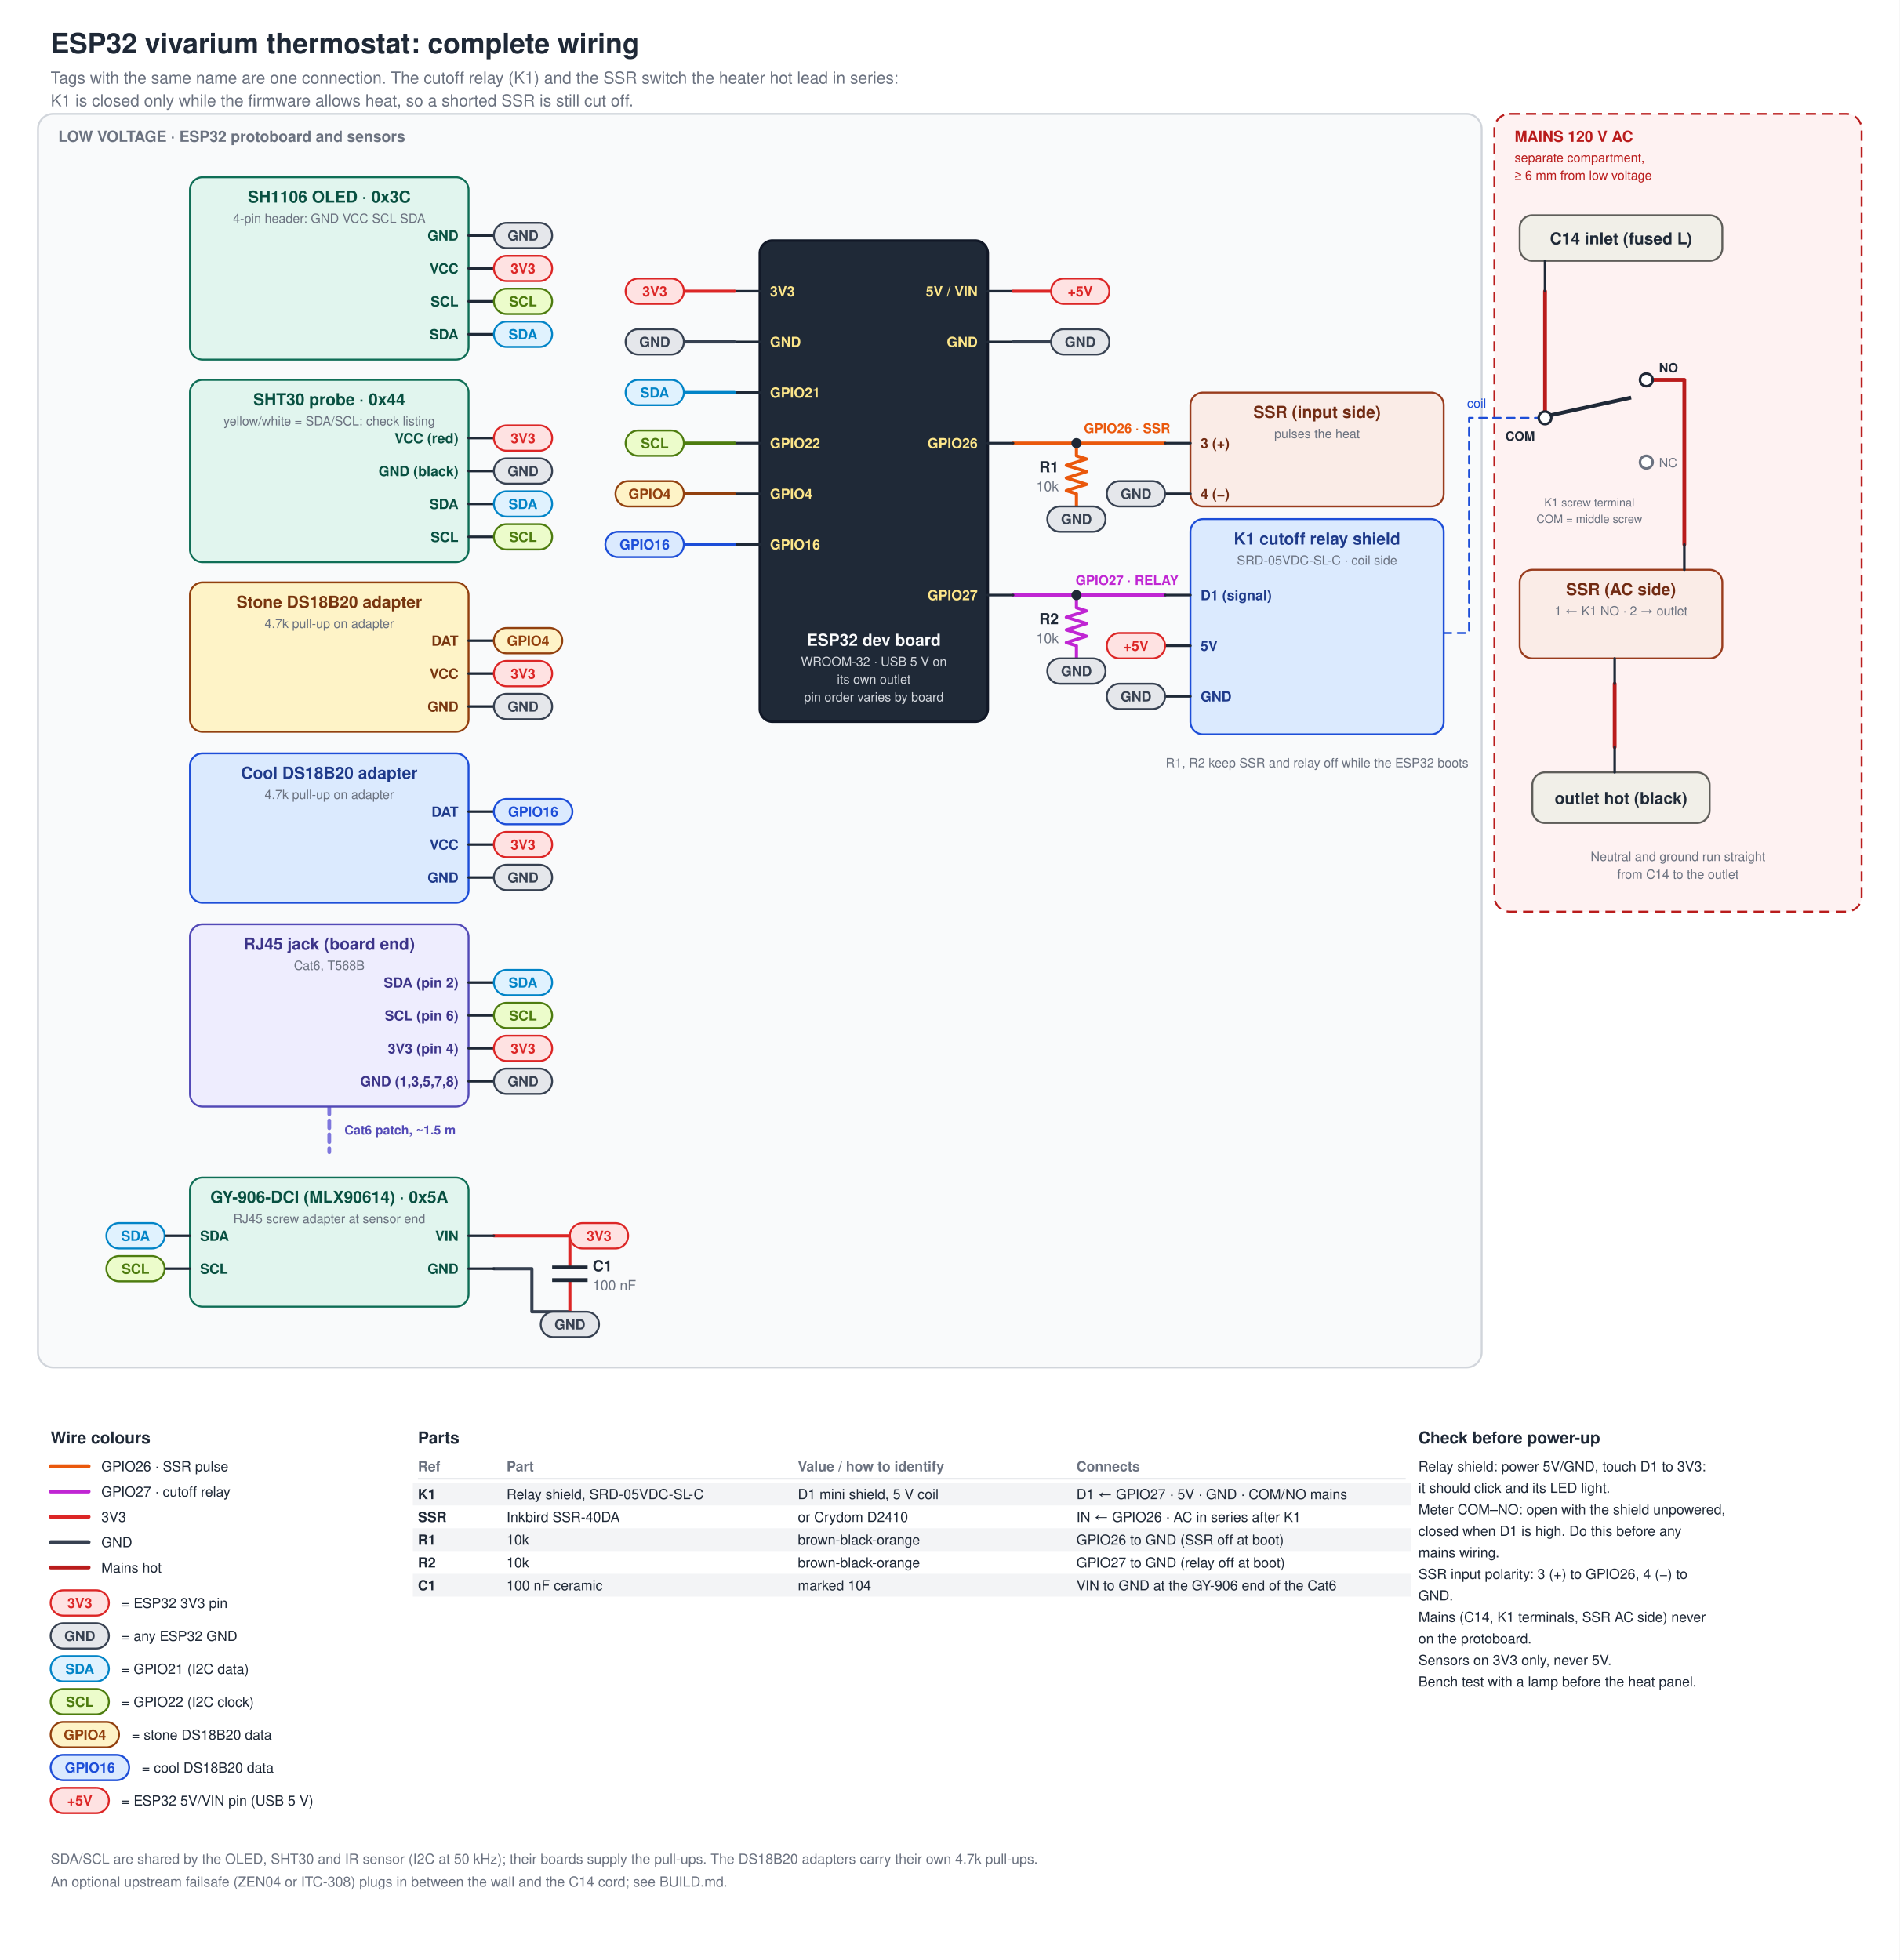
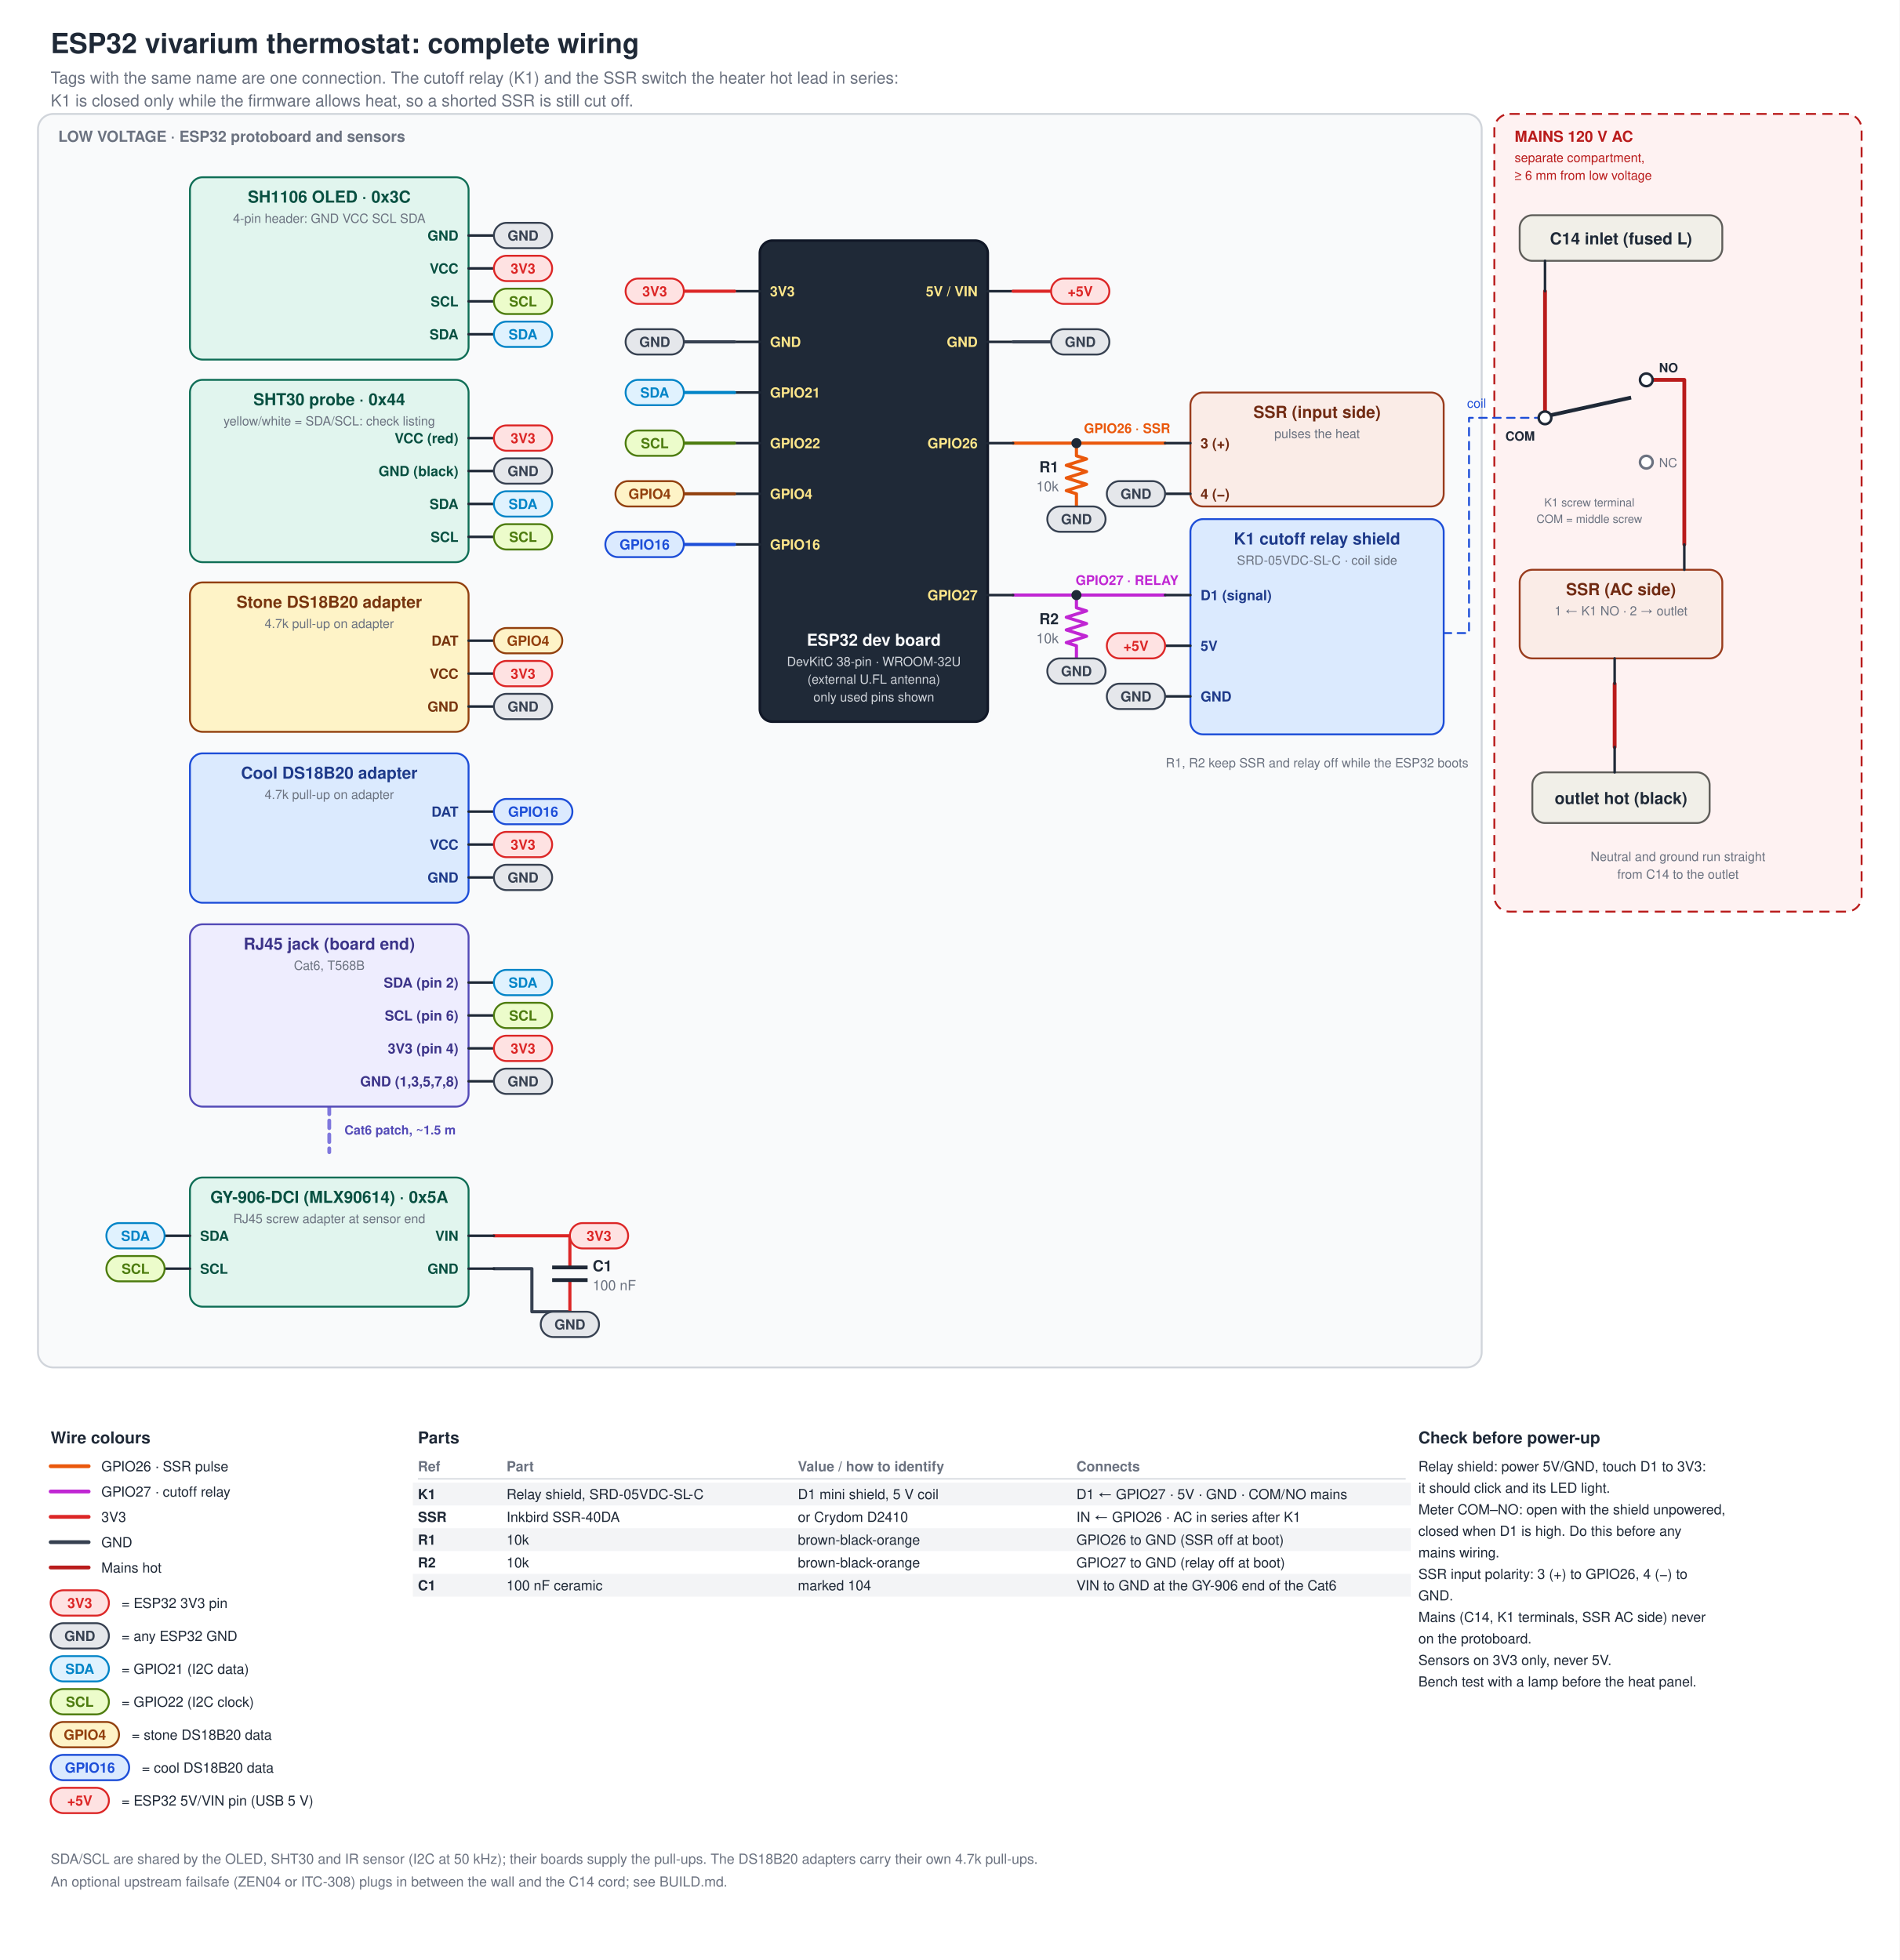
<svg xmlns="http://www.w3.org/2000/svg" width="1500" height="1548" viewBox="0 0 1500 1548" font-family="Helvetica, Arial, sans-serif">
  <rect width="1500" height="1548" fill="#FFFFFF" />
  <text x="40.0" y="42.0" font-size="22" fill="#1F2937" text-anchor="start" font-weight="bold">ESP32 vivarium thermostat: complete wiring</text>
  <text x="40.0" y="66.0" font-size="13" fill="#6B7280" text-anchor="start" font-weight="normal">Tags with the same name are one connection. The cutoff relay (K1) and the SSR switch the heater hot lead in series:</text>
  <text x="40.0" y="84.0" font-size="13" fill="#6B7280" text-anchor="start" font-weight="normal">K1 is closed only while the firmware allows heat, so a shorted SSR is still cut off.</text>
  <rect x="30" y="90" width="1140" height="990" rx="12" fill="#F9FAFB" stroke="#D1D5DB" stroke-width="1.5" />
  <text x="46.0" y="112.0" font-size="12" fill="#6B7280" text-anchor="start" font-weight="bold">LOW VOLTAGE · ESP32 protoboard and sensors</text>
  <rect x="1180" y="90" width="290" height="630" rx="12" fill="#FEF2F2" stroke="#B91C1C" stroke-width="1.5" stroke-dasharray="8,5" />
  <text x="1196.0" y="112.0" font-size="12" fill="#B91C1C" text-anchor="start" font-weight="bold">MAINS 120 V AC</text>
  <text x="1196.0" y="128.0" font-size="10" fill="#B91C1C" text-anchor="start" font-weight="normal">separate compartment,</text>
  <text x="1196.0" y="142.0" font-size="10" fill="#B91C1C" text-anchor="start" font-weight="normal">≥ 6 mm from low voltage</text>
  <polyline points="1140,500 1160,500 1160,330 1214,330" fill="none" stroke="#1D4ED8" stroke-width="1.5" stroke-linejoin="round" stroke-linecap="round" stroke-dasharray="6,5" />
  <polyline points="260,874 260,910" fill="none" stroke="#7F77DD" stroke-width="3" stroke-linejoin="round" stroke-linecap="round" stroke-dasharray="6,5" />
  <polyline points="800,350 920,350" fill="none" stroke="#EA580C" stroke-width="2.5" stroke-linejoin="round" stroke-linecap="round" />
  <text x="890.0" y="342.0" font-size="10.5" fill="#EA580C" text-anchor="middle" font-weight="bold">GPIO26 · SSR</text>
  <polyline points="800,470 920,470" fill="none" stroke="#C026D3" stroke-width="2.5" stroke-linejoin="round" stroke-linecap="round" />
  <text x="890.0" y="462.0" font-size="10.5" fill="#C026D3" text-anchor="middle" font-weight="bold">GPIO27 · RELAY</text>
  <polyline points="390,976 450,976" fill="none" stroke="#DC2626" stroke-width="2.5" stroke-linejoin="round" stroke-linecap="round" />
  <polyline points="450,1036 420,1036 420,1002 390,1002" fill="none" stroke="#374151" stroke-width="2.5" stroke-linejoin="round" stroke-linecap="round" />
  <polyline points="1220,230 1220,330" fill="none" stroke="#B91C1C" stroke-width="3" stroke-linejoin="round" stroke-linecap="round" />
  <polyline points="1300,300 1330,300 1330,430" fill="none" stroke="#B91C1C" stroke-width="3" stroke-linejoin="round" stroke-linecap="round" />
  <polyline points="1275,540 1275,590" fill="none" stroke="#B91C1C" stroke-width="3" stroke-linejoin="round" stroke-linecap="round" />
  <rect x="600" y="190" width="180" height="380" rx="10" fill="#1F2937" stroke="#111827" stroke-width="2" />
  <polyline points="580,230 600,230" fill="none" stroke="#1F2937" stroke-width="2" stroke-linejoin="round" stroke-linecap="round" />
  <text x="608.0" y="234.0" font-size="11" fill="#FDE68A" text-anchor="start" font-weight="bold">3V3</text>
  <polyline points="580,270 600,270" fill="none" stroke="#1F2937" stroke-width="2" stroke-linejoin="round" stroke-linecap="round" />
  <text x="608.0" y="274.0" font-size="11" fill="#FDE68A" text-anchor="start" font-weight="bold">GND</text>
  <polyline points="580,310 600,310" fill="none" stroke="#1F2937" stroke-width="2" stroke-linejoin="round" stroke-linecap="round" />
  <text x="608.0" y="314.0" font-size="11" fill="#FDE68A" text-anchor="start" font-weight="bold">GPIO21</text>
  <polyline points="580,350 600,350" fill="none" stroke="#1F2937" stroke-width="2" stroke-linejoin="round" stroke-linecap="round" />
  <text x="608.0" y="354.0" font-size="11" fill="#FDE68A" text-anchor="start" font-weight="bold">GPIO22</text>
  <polyline points="580,390 600,390" fill="none" stroke="#1F2937" stroke-width="2" stroke-linejoin="round" stroke-linecap="round" />
  <text x="608.0" y="394.0" font-size="11" fill="#FDE68A" text-anchor="start" font-weight="bold">GPIO4</text>
  <polyline points="580,430 600,430" fill="none" stroke="#1F2937" stroke-width="2" stroke-linejoin="round" stroke-linecap="round" />
  <text x="608.0" y="434.0" font-size="11" fill="#FDE68A" text-anchor="start" font-weight="bold">GPIO16</text>
  <polyline points="780,230 800,230" fill="none" stroke="#1F2937" stroke-width="2" stroke-linejoin="round" stroke-linecap="round" />
  <text x="772.0" y="234.0" font-size="11" fill="#FDE68A" text-anchor="end" font-weight="bold">5V / VIN</text>
  <polyline points="780,270 800,270" fill="none" stroke="#1F2937" stroke-width="2" stroke-linejoin="round" stroke-linecap="round" />
  <text x="772.0" y="274.0" font-size="11" fill="#FDE68A" text-anchor="end" font-weight="bold">GND</text>
  <polyline points="780,350 800,350" fill="none" stroke="#1F2937" stroke-width="2" stroke-linejoin="round" stroke-linecap="round" />
  <text x="772.0" y="354.0" font-size="11" fill="#FDE68A" text-anchor="end" font-weight="bold">GPIO26</text>
  <polyline points="780,470 800,470" fill="none" stroke="#1F2937" stroke-width="2" stroke-linejoin="round" stroke-linecap="round" />
  <text x="772.0" y="474.0" font-size="11" fill="#FDE68A" text-anchor="end" font-weight="bold">GPIO27</text>
  <text x="690.0" y="510.0" font-size="13" fill="#F9FAFB" text-anchor="middle" font-weight="bold">ESP32 dev board</text>
-   <text x="690.0" y="526.0" font-size="10" fill="#D1D5DB" text-anchor="middle" font-weight="normal">WROOM-32 · USB 5 V on</text>
-   <text x="690.0" y="540.0" font-size="10" fill="#D1D5DB" text-anchor="middle" font-weight="normal">its own outlet</text>
-   <text x="690.0" y="554.0" font-size="10" fill="#D1D5DB" text-anchor="middle" font-weight="normal">pin order varies by board</text>
+   <text x="690.0" y="526.0" font-size="10" fill="#D1D5DB" text-anchor="middle" font-weight="normal">DevKitC 38-pin · WROOM-32U</text>
+   <text x="690.0" y="540.0" font-size="10" fill="#D1D5DB" text-anchor="middle" font-weight="normal">(external U.FL antenna)</text>
+   <text x="690.0" y="554.0" font-size="10" fill="#D1D5DB" text-anchor="middle" font-weight="normal">only used pins shown</text>
  <rect x="150" y="140" width="220" height="144" rx="10" fill="#E1F5EE" stroke="#0F6E56" stroke-width="1.5" />
  <polyline points="370,186 390,186" fill="none" stroke="#1F2937" stroke-width="2" stroke-linejoin="round" stroke-linecap="round" />
  <text x="362.0" y="190.0" font-size="11" fill="#085041" text-anchor="end" font-weight="bold">GND</text>
  <polyline points="370,212 390,212" fill="none" stroke="#1F2937" stroke-width="2" stroke-linejoin="round" stroke-linecap="round" />
  <text x="362.0" y="216.0" font-size="11" fill="#085041" text-anchor="end" font-weight="bold">VCC</text>
  <polyline points="370,238 390,238" fill="none" stroke="#1F2937" stroke-width="2" stroke-linejoin="round" stroke-linecap="round" />
  <text x="362.0" y="242.0" font-size="11" fill="#085041" text-anchor="end" font-weight="bold">SCL</text>
  <polyline points="370,264 390,264" fill="none" stroke="#1F2937" stroke-width="2" stroke-linejoin="round" stroke-linecap="round" />
  <text x="362.0" y="268.0" font-size="11" fill="#085041" text-anchor="end" font-weight="bold">SDA</text>
  <text x="260.0" y="160.0" font-size="13" fill="#085041" text-anchor="middle" font-weight="bold">SH1106 OLED · 0x3C</text>
  <text x="260.0" y="176.0" font-size="10" fill="#6B7280" text-anchor="middle" font-weight="normal">4-pin header: GND VCC SCL SDA</text>
  <rect x="150" y="300" width="220" height="144" rx="10" fill="#E1F5EE" stroke="#0F6E56" stroke-width="1.5" />
  <polyline points="370,346 390,346" fill="none" stroke="#1F2937" stroke-width="2" stroke-linejoin="round" stroke-linecap="round" />
  <text x="362.0" y="350.0" font-size="11" fill="#085041" text-anchor="end" font-weight="bold">VCC (red)</text>
  <polyline points="370,372 390,372" fill="none" stroke="#1F2937" stroke-width="2" stroke-linejoin="round" stroke-linecap="round" />
  <text x="362.0" y="376.0" font-size="11" fill="#085041" text-anchor="end" font-weight="bold">GND (black)</text>
  <polyline points="370,398 390,398" fill="none" stroke="#1F2937" stroke-width="2" stroke-linejoin="round" stroke-linecap="round" />
  <text x="362.0" y="402.0" font-size="11" fill="#085041" text-anchor="end" font-weight="bold">SDA</text>
  <polyline points="370,424 390,424" fill="none" stroke="#1F2937" stroke-width="2" stroke-linejoin="round" stroke-linecap="round" />
  <text x="362.0" y="428.0" font-size="11" fill="#085041" text-anchor="end" font-weight="bold">SCL</text>
  <text x="260.0" y="320.0" font-size="13" fill="#085041" text-anchor="middle" font-weight="bold">SHT30 probe · 0x44</text>
  <text x="260.0" y="336.0" font-size="10" fill="#6B7280" text-anchor="middle" font-weight="normal">yellow/white = SDA/SCL: check listing</text>
  <rect x="150" y="460" width="220" height="118" rx="10" fill="#FEF3C7" stroke="#92400E" stroke-width="1.5" />
  <polyline points="370,506 390,506" fill="none" stroke="#1F2937" stroke-width="2" stroke-linejoin="round" stroke-linecap="round" />
  <text x="362.0" y="510.0" font-size="11" fill="#78350F" text-anchor="end" font-weight="bold">DAT</text>
  <polyline points="370,532 390,532" fill="none" stroke="#1F2937" stroke-width="2" stroke-linejoin="round" stroke-linecap="round" />
  <text x="362.0" y="536.0" font-size="11" fill="#78350F" text-anchor="end" font-weight="bold">VCC</text>
  <polyline points="370,558 390,558" fill="none" stroke="#1F2937" stroke-width="2" stroke-linejoin="round" stroke-linecap="round" />
  <text x="362.0" y="562.0" font-size="11" fill="#78350F" text-anchor="end" font-weight="bold">GND</text>
  <text x="260.0" y="480.0" font-size="13" fill="#78350F" text-anchor="middle" font-weight="bold">Stone DS18B20 adapter</text>
  <text x="260.0" y="496.0" font-size="10" fill="#6B7280" text-anchor="middle" font-weight="normal">4.7k pull-up on adapter</text>
  <rect x="150" y="595" width="220" height="118" rx="10" fill="#DBEAFE" stroke="#1D4ED8" stroke-width="1.5" />
  <polyline points="370,641 390,641" fill="none" stroke="#1F2937" stroke-width="2" stroke-linejoin="round" stroke-linecap="round" />
  <text x="362.0" y="645.0" font-size="11" fill="#1E3A8A" text-anchor="end" font-weight="bold">DAT</text>
  <polyline points="370,667 390,667" fill="none" stroke="#1F2937" stroke-width="2" stroke-linejoin="round" stroke-linecap="round" />
  <text x="362.0" y="671.0" font-size="11" fill="#1E3A8A" text-anchor="end" font-weight="bold">VCC</text>
  <polyline points="370,693 390,693" fill="none" stroke="#1F2937" stroke-width="2" stroke-linejoin="round" stroke-linecap="round" />
  <text x="362.0" y="697.0" font-size="11" fill="#1E3A8A" text-anchor="end" font-weight="bold">GND</text>
  <text x="260.0" y="615.0" font-size="13" fill="#1E3A8A" text-anchor="middle" font-weight="bold">Cool DS18B20 adapter</text>
  <text x="260.0" y="631.0" font-size="10" fill="#6B7280" text-anchor="middle" font-weight="normal">4.7k pull-up on adapter</text>
  <rect x="150" y="730" width="220" height="144" rx="10" fill="#EEEDFE" stroke="#534AB7" stroke-width="1.5" />
  <polyline points="370,776 390,776" fill="none" stroke="#1F2937" stroke-width="2" stroke-linejoin="round" stroke-linecap="round" />
  <text x="362.0" y="780.0" font-size="11" fill="#3C3489" text-anchor="end" font-weight="bold">SDA (pin 2)</text>
  <polyline points="370,802 390,802" fill="none" stroke="#1F2937" stroke-width="2" stroke-linejoin="round" stroke-linecap="round" />
  <text x="362.0" y="806.0" font-size="11" fill="#3C3489" text-anchor="end" font-weight="bold">SCL (pin 6)</text>
  <polyline points="370,828 390,828" fill="none" stroke="#1F2937" stroke-width="2" stroke-linejoin="round" stroke-linecap="round" />
  <text x="362.0" y="832.0" font-size="11" fill="#3C3489" text-anchor="end" font-weight="bold">3V3 (pin 4)</text>
  <polyline points="370,854 390,854" fill="none" stroke="#1F2937" stroke-width="2" stroke-linejoin="round" stroke-linecap="round" />
  <text x="362.0" y="858.0" font-size="11" fill="#3C3489" text-anchor="end" font-weight="bold">GND (1,3,5,7,8)</text>
  <text x="260.0" y="750.0" font-size="13" fill="#3C3489" text-anchor="middle" font-weight="bold">RJ45 jack (board end)</text>
  <text x="260.0" y="766.0" font-size="10" fill="#6B7280" text-anchor="middle" font-weight="normal">Cat6, T568B</text>
  <rect x="150" y="930" width="220" height="102" rx="10" fill="#E1F5EE" stroke="#0F6E56" stroke-width="1.5" />
  <polyline points="130,976 150,976" fill="none" stroke="#1F2937" stroke-width="2" stroke-linejoin="round" stroke-linecap="round" />
  <text x="158.0" y="980.0" font-size="11" fill="#085041" text-anchor="start" font-weight="bold">SDA</text>
  <polyline points="130,1002 150,1002" fill="none" stroke="#1F2937" stroke-width="2" stroke-linejoin="round" stroke-linecap="round" />
  <text x="158.0" y="1006.0" font-size="11" fill="#085041" text-anchor="start" font-weight="bold">SCL</text>
  <polyline points="370,976 390,976" fill="none" stroke="#1F2937" stroke-width="2" stroke-linejoin="round" stroke-linecap="round" />
  <text x="362.0" y="980.0" font-size="11" fill="#085041" text-anchor="end" font-weight="bold">VIN</text>
  <polyline points="370,1002 390,1002" fill="none" stroke="#1F2937" stroke-width="2" stroke-linejoin="round" stroke-linecap="round" />
  <text x="362.0" y="1006.0" font-size="11" fill="#085041" text-anchor="end" font-weight="bold">GND</text>
  <text x="260.0" y="950.0" font-size="13" fill="#085041" text-anchor="middle" font-weight="bold">GY-906-DCI (MLX90614) · 0x5A</text>
  <text x="260.0" y="966.0" font-size="10" fill="#6B7280" text-anchor="middle" font-weight="normal">RJ45 screw adapter at sensor end</text>
  <g transform="translate(450,976) rotate(90.0)">
    <line x1="0" y1="0" x2="25.0" y2="0" stroke="#DC2626" stroke-width="2.5" />
    <line x1="35.0" y1="0" x2="60.0" y2="0" stroke="#DC2626" stroke-width="2.5" />
    <line x1="25.0" y1="-14" x2="25.0" y2="14" stroke="#1F2937" stroke-width="3" />
    <line x1="35.0" y1="-14" x2="35.0" y2="14" stroke="#1F2937" stroke-width="3" />
  </g>
  <text x="468.0" y="1004.0" font-size="12" fill="#1F2937" text-anchor="start" font-weight="bold">C1</text>
  <text x="468.0" y="1019.0" font-size="11" fill="#6B7280" text-anchor="start" font-weight="normal">100 nF</text>
  <rect x="940" y="310" width="200" height="90" rx="10" fill="#FAECE7" stroke="#993C1D" stroke-width="1.5" />
  <polyline points="920,350 940,350" fill="none" stroke="#1F2937" stroke-width="2" stroke-linejoin="round" stroke-linecap="round" />
  <text x="948.0" y="354.0" font-size="11" fill="#712B13" text-anchor="start" font-weight="bold">3 (+)</text>
  <polyline points="920,390 940,390" fill="none" stroke="#1F2937" stroke-width="2" stroke-linejoin="round" stroke-linecap="round" />
  <text x="948.0" y="394.0" font-size="11" fill="#712B13" text-anchor="start" font-weight="bold">4 (−)</text>
  <text x="1040.0" y="330.0" font-size="13" fill="#712B13" text-anchor="middle" font-weight="bold">SSR (input side)</text>
  <text x="1040.0" y="346.0" font-size="10" fill="#6B7280" text-anchor="middle" font-weight="normal">pulses the heat</text>
  <g transform="translate(850,350) rotate(90.0)">
    <polyline points="0.0,0 10.0,0 12.5,-8 17.5,8 22.5,-8 27.5,8 32.5,-8 37.5,8 40.0,0 50.0,0" fill="none" stroke="#EA580C" stroke-width="2.5" stroke-linejoin="round" />
  </g>
  <text x="836.0" y="373.0" font-size="12" fill="#1F2937" text-anchor="end" font-weight="bold">R1</text>
  <text x="836.0" y="388.0" font-size="11" fill="#6B7280" text-anchor="end" font-weight="normal">10k</text>
  <rect x="940" y="410" width="200" height="170" rx="10" fill="#DBEAFE" stroke="#1D4ED8" stroke-width="1.5" />
  <polyline points="920,470 940,470" fill="none" stroke="#1F2937" stroke-width="2" stroke-linejoin="round" stroke-linecap="round" />
  <text x="948.0" y="474.0" font-size="11" fill="#1E3A8A" text-anchor="start" font-weight="bold">D1 (signal)</text>
  <polyline points="920,510 940,510" fill="none" stroke="#1F2937" stroke-width="2" stroke-linejoin="round" stroke-linecap="round" />
  <text x="948.0" y="514.0" font-size="11" fill="#1E3A8A" text-anchor="start" font-weight="bold">5V</text>
  <polyline points="920,550 940,550" fill="none" stroke="#1F2937" stroke-width="2" stroke-linejoin="round" stroke-linecap="round" />
  <text x="948.0" y="554.0" font-size="11" fill="#1E3A8A" text-anchor="start" font-weight="bold">GND</text>
  <text x="1040.0" y="430.0" font-size="13" fill="#1E3A8A" text-anchor="middle" font-weight="bold">K1 cutoff relay shield</text>
  <text x="1040.0" y="446.0" font-size="10" fill="#6B7280" text-anchor="middle" font-weight="normal">SRD-05VDC-SL-C · coil side</text>
  <g transform="translate(850,470) rotate(90.0)">
    <polyline points="0.0,0 10.0,0 12.5,-8 17.5,8 22.5,-8 27.5,8 32.5,-8 37.5,8 40.0,0 50.0,0" fill="none" stroke="#C026D3" stroke-width="2.5" stroke-linejoin="round" />
  </g>
  <text x="836.0" y="493.0" font-size="12" fill="#1F2937" text-anchor="end" font-weight="bold">R2</text>
  <text x="836.0" y="508.0" font-size="11" fill="#6B7280" text-anchor="end" font-weight="normal">10k</text>
  <rect x="1200" y="170" width="160" height="36" rx="10" fill="#F1EFE8" stroke="#5F5E5A" stroke-width="1.5" />
  <polyline points="1220,206 1220,230" fill="none" stroke="#1F2937" stroke-width="2" stroke-linejoin="round" stroke-linecap="round" />
  <text x="1220.0" y="198.0" font-size="10" fill="#1F2937" text-anchor="middle" font-weight="bold" />
  <text x="1280.0" y="193.0" font-size="13" fill="#1F2937" text-anchor="middle" font-weight="bold">C14 inlet (fused L)</text>
  <circle cx="1220" cy="330" r="5" fill="#fff" stroke="#1F2937" stroke-width="2" />
  <circle cx="1300" cy="300" r="5" fill="#fff" stroke="#1F2937" stroke-width="2" />
  <circle cx="1300" cy="365" r="5" fill="#fff" stroke="#6B7280" stroke-width="2" />
  <line x1="1224" y1="328" x2="1288" y2="314" stroke="#1F2937" stroke-width="3" />
  <text x="1212.0" y="348.0" font-size="10" fill="#1F2937" text-anchor="end" font-weight="bold">COM</text>
  <text x="1310.0" y="294.0" font-size="10" fill="#1F2937" text-anchor="start" font-weight="bold">NO</text>
  <text x="1310.0" y="369.0" font-size="10" fill="#6B7280" text-anchor="start" font-weight="normal">NC</text>
  <rect x="1200" y="450" width="160" height="70" rx="10" fill="#FAECE7" stroke="#993C1D" stroke-width="1.5" />
  <polyline points="1330,430 1330,450" fill="none" stroke="#1F2937" stroke-width="2" stroke-linejoin="round" stroke-linecap="round" />
  <text x="1330.0" y="466.0" font-size="10" fill="#712B13" text-anchor="middle" font-weight="bold" />
  <polyline points="1275,520 1275,540" fill="none" stroke="#1F2937" stroke-width="2" stroke-linejoin="round" stroke-linecap="round" />
  <text x="1275.0" y="512.0" font-size="10" fill="#712B13" text-anchor="middle" font-weight="bold" />
  <text x="1280.0" y="470.0" font-size="13" fill="#712B13" text-anchor="middle" font-weight="bold">SSR (AC side)</text>
  <text x="1280.0" y="486.0" font-size="10" fill="#6B7280" text-anchor="middle" font-weight="normal">1 ← K1 NO · 2 → outlet</text>
  <rect x="1210" y="610" width="140" height="40" rx="10" fill="#F1EFE8" stroke="#5F5E5A" stroke-width="1.5" />
  <polyline points="1275,590 1275,610" fill="none" stroke="#1F2937" stroke-width="2" stroke-linejoin="round" stroke-linecap="round" />
  <text x="1275.0" y="626.0" font-size="10" fill="#1F2937" text-anchor="middle" font-weight="bold" />
  <text x="1280.0" y="635.0" font-size="13" fill="#1F2937" text-anchor="middle" font-weight="bold">outlet hot (black)</text>
  <polyline points="580,230 540,230" fill="none" stroke="#DC2626" stroke-width="2.5" stroke-linejoin="round" stroke-linecap="round" />
  <rect x="494" y="220.0" width="46" height="20" rx="10" fill="#FEE2E2" stroke="#DC2626" stroke-width="1.5" />
  <text x="517.0" y="234.0" font-size="11" fill="#DC2626" text-anchor="middle" font-weight="bold">3V3</text>
  <polyline points="580,270 540,270" fill="none" stroke="#374151" stroke-width="2.5" stroke-linejoin="round" stroke-linecap="round" />
  <rect x="494" y="260.0" width="46" height="20" rx="10" fill="#E5E7EB" stroke="#374151" stroke-width="1.5" />
  <text x="517.0" y="274.0" font-size="11" fill="#374151" text-anchor="middle" font-weight="bold">GND</text>
  <polyline points="580,310 540,310" fill="none" stroke="#0284C7" stroke-width="2.5" stroke-linejoin="round" stroke-linecap="round" />
  <rect x="494" y="300.0" width="46" height="20" rx="10" fill="#E0F2FE" stroke="#0284C7" stroke-width="1.5" />
  <text x="517.0" y="314.0" font-size="11" fill="#0284C7" text-anchor="middle" font-weight="bold">SDA</text>
  <polyline points="580,350 540,350" fill="none" stroke="#4D7C0F" stroke-width="2.5" stroke-linejoin="round" stroke-linecap="round" />
  <rect x="494" y="340.0" width="46" height="20" rx="10" fill="#ECFCCB" stroke="#4D7C0F" stroke-width="1.5" />
  <text x="517.0" y="354.0" font-size="11" fill="#4D7C0F" text-anchor="middle" font-weight="bold">SCL</text>
  <polyline points="580,390 540,390" fill="none" stroke="#92400E" stroke-width="2.5" stroke-linejoin="round" stroke-linecap="round" />
  <rect x="486" y="380.0" width="54" height="20" rx="10" fill="#FEF3C7" stroke="#92400E" stroke-width="1.5" />
  <text x="513.0" y="394.0" font-size="11" fill="#92400E" text-anchor="middle" font-weight="bold">GPIO4</text>
  <polyline points="580,430 540,430" fill="none" stroke="#1D4ED8" stroke-width="2.5" stroke-linejoin="round" stroke-linecap="round" />
  <rect x="478" y="420.0" width="62" height="20" rx="10" fill="#DBEAFE" stroke="#1D4ED8" stroke-width="1.5" />
  <text x="509.0" y="434.0" font-size="11" fill="#1D4ED8" text-anchor="middle" font-weight="bold">GPIO16</text>
  <polyline points="800,230 830,230" fill="none" stroke="#DC2626" stroke-width="2.5" stroke-linejoin="round" stroke-linecap="round" />
  <rect x="830" y="220.0" width="46" height="20" rx="10" fill="#FEE2E2" stroke="#DC2626" stroke-width="1.5" />
  <text x="853.0" y="234.0" font-size="11" fill="#DC2626" text-anchor="middle" font-weight="bold">+5V</text>
  <polyline points="800,270 830,270" fill="none" stroke="#374151" stroke-width="2.5" stroke-linejoin="round" stroke-linecap="round" />
  <rect x="830" y="260.0" width="46" height="20" rx="10" fill="#E5E7EB" stroke="#374151" stroke-width="1.5" />
  <text x="853.0" y="274.0" font-size="11" fill="#374151" text-anchor="middle" font-weight="bold">GND</text>
  <rect x="390" y="176.0" width="46" height="20" rx="10" fill="#E5E7EB" stroke="#374151" stroke-width="1.5" />
  <text x="413.0" y="190.0" font-size="11" fill="#374151" text-anchor="middle" font-weight="bold">GND</text>
  <rect x="390" y="202.0" width="46" height="20" rx="10" fill="#FEE2E2" stroke="#DC2626" stroke-width="1.5" />
  <text x="413.0" y="216.0" font-size="11" fill="#DC2626" text-anchor="middle" font-weight="bold">3V3</text>
  <rect x="390" y="228.0" width="46" height="20" rx="10" fill="#ECFCCB" stroke="#4D7C0F" stroke-width="1.5" />
  <text x="413.0" y="242.0" font-size="11" fill="#4D7C0F" text-anchor="middle" font-weight="bold">SCL</text>
  <rect x="390" y="254.0" width="46" height="20" rx="10" fill="#E0F2FE" stroke="#0284C7" stroke-width="1.5" />
  <text x="413.0" y="268.0" font-size="11" fill="#0284C7" text-anchor="middle" font-weight="bold">SDA</text>
  <rect x="390" y="336.0" width="46" height="20" rx="10" fill="#FEE2E2" stroke="#DC2626" stroke-width="1.5" />
  <text x="413.0" y="350.0" font-size="11" fill="#DC2626" text-anchor="middle" font-weight="bold">3V3</text>
  <rect x="390" y="362.0" width="46" height="20" rx="10" fill="#E5E7EB" stroke="#374151" stroke-width="1.5" />
  <text x="413.0" y="376.0" font-size="11" fill="#374151" text-anchor="middle" font-weight="bold">GND</text>
  <rect x="390" y="388.0" width="46" height="20" rx="10" fill="#E0F2FE" stroke="#0284C7" stroke-width="1.5" />
  <text x="413.0" y="402.0" font-size="11" fill="#0284C7" text-anchor="middle" font-weight="bold">SDA</text>
  <rect x="390" y="414.0" width="46" height="20" rx="10" fill="#ECFCCB" stroke="#4D7C0F" stroke-width="1.5" />
  <text x="413.0" y="428.0" font-size="11" fill="#4D7C0F" text-anchor="middle" font-weight="bold">SCL</text>
  <rect x="390" y="496.0" width="54" height="20" rx="10" fill="#FEF3C7" stroke="#92400E" stroke-width="1.5" />
  <text x="417.0" y="510.0" font-size="11" fill="#92400E" text-anchor="middle" font-weight="bold">GPIO4</text>
  <rect x="390" y="522.0" width="46" height="20" rx="10" fill="#FEE2E2" stroke="#DC2626" stroke-width="1.5" />
  <text x="413.0" y="536.0" font-size="11" fill="#DC2626" text-anchor="middle" font-weight="bold">3V3</text>
  <rect x="390" y="548.0" width="46" height="20" rx="10" fill="#E5E7EB" stroke="#374151" stroke-width="1.5" />
  <text x="413.0" y="562.0" font-size="11" fill="#374151" text-anchor="middle" font-weight="bold">GND</text>
  <rect x="390" y="631.0" width="62" height="20" rx="10" fill="#DBEAFE" stroke="#1D4ED8" stroke-width="1.5" />
  <text x="421.0" y="645.0" font-size="11" fill="#1D4ED8" text-anchor="middle" font-weight="bold">GPIO16</text>
  <rect x="390" y="657.0" width="46" height="20" rx="10" fill="#FEE2E2" stroke="#DC2626" stroke-width="1.5" />
  <text x="413.0" y="671.0" font-size="11" fill="#DC2626" text-anchor="middle" font-weight="bold">3V3</text>
  <rect x="390" y="683.0" width="46" height="20" rx="10" fill="#E5E7EB" stroke="#374151" stroke-width="1.5" />
  <text x="413.0" y="697.0" font-size="11" fill="#374151" text-anchor="middle" font-weight="bold">GND</text>
  <rect x="390" y="766.0" width="46" height="20" rx="10" fill="#E0F2FE" stroke="#0284C7" stroke-width="1.5" />
  <text x="413.0" y="780.0" font-size="11" fill="#0284C7" text-anchor="middle" font-weight="bold">SDA</text>
  <rect x="390" y="792.0" width="46" height="20" rx="10" fill="#ECFCCB" stroke="#4D7C0F" stroke-width="1.5" />
  <text x="413.0" y="806.0" font-size="11" fill="#4D7C0F" text-anchor="middle" font-weight="bold">SCL</text>
  <rect x="390" y="818.0" width="46" height="20" rx="10" fill="#FEE2E2" stroke="#DC2626" stroke-width="1.5" />
  <text x="413.0" y="832.0" font-size="11" fill="#DC2626" text-anchor="middle" font-weight="bold">3V3</text>
  <rect x="390" y="844.0" width="46" height="20" rx="10" fill="#E5E7EB" stroke="#374151" stroke-width="1.5" />
  <text x="413.0" y="858.0" font-size="11" fill="#374151" text-anchor="middle" font-weight="bold">GND</text>
  <rect x="84" y="966.0" width="46" height="20" rx="10" fill="#E0F2FE" stroke="#0284C7" stroke-width="1.5" />
  <text x="107.0" y="980.0" font-size="11" fill="#0284C7" text-anchor="middle" font-weight="bold">SDA</text>
  <rect x="84" y="992.0" width="46" height="20" rx="10" fill="#ECFCCB" stroke="#4D7C0F" stroke-width="1.5" />
  <text x="107.0" y="1006.0" font-size="11" fill="#4D7C0F" text-anchor="middle" font-weight="bold">SCL</text>
  <rect x="450" y="966.0" width="46" height="20" rx="10" fill="#FEE2E2" stroke="#DC2626" stroke-width="1.5" />
  <text x="473.0" y="980.0" font-size="11" fill="#DC2626" text-anchor="middle" font-weight="bold">3V3</text>
  <rect x="827.0" y="400" width="46" height="20" rx="10" fill="#E5E7EB" stroke="#374151" stroke-width="1.5" />
  <text x="850.0" y="414.0" font-size="11" fill="#374151" text-anchor="middle" font-weight="bold">GND</text>
  <rect x="827.0" y="520" width="46" height="20" rx="10" fill="#E5E7EB" stroke="#374151" stroke-width="1.5" />
  <text x="850.0" y="534.0" font-size="11" fill="#374151" text-anchor="middle" font-weight="bold">GND</text>
  <rect x="874" y="380.0" width="46" height="20" rx="10" fill="#E5E7EB" stroke="#374151" stroke-width="1.5" />
  <text x="897.0" y="394.0" font-size="11" fill="#374151" text-anchor="middle" font-weight="bold">GND</text>
  <rect x="874" y="500.0" width="46" height="20" rx="10" fill="#FEE2E2" stroke="#DC2626" stroke-width="1.5" />
  <text x="897.0" y="514.0" font-size="11" fill="#DC2626" text-anchor="middle" font-weight="bold">+5V</text>
  <rect x="874" y="540.0" width="46" height="20" rx="10" fill="#E5E7EB" stroke="#374151" stroke-width="1.5" />
  <text x="897.0" y="554.0" font-size="11" fill="#374151" text-anchor="middle" font-weight="bold">GND</text>
  <rect x="427.0" y="1036" width="46" height="20" rx="10" fill="#E5E7EB" stroke="#374151" stroke-width="1.5" />
  <text x="450.0" y="1050.0" font-size="11" fill="#374151" text-anchor="middle" font-weight="bold">GND</text>
  <circle cx="850" cy="350" r="4" fill="#1F2937" />
  <circle cx="850" cy="470" r="4" fill="#1F2937" />
  <text x="272.0" y="896.0" font-size="10" fill="#534AB7" text-anchor="start" font-weight="bold">Cat6 patch, ~1.5 m</text>
  <text x="1166.0" y="322.0" font-size="10" fill="#1D4ED8" text-anchor="middle" font-weight="normal">coil</text>
  <text x="1325.0" y="680.0" font-size="10" fill="#6B7280" text-anchor="middle" font-weight="normal">Neutral and ground run straight</text>
  <text x="1325.0" y="694.0" font-size="10" fill="#6B7280" text-anchor="middle" font-weight="normal">from C14 to the outlet</text>
  <text x="1040.0" y="606.0" font-size="10" fill="#6B7280" text-anchor="middle" font-weight="normal">R1, R2 keep SSR and relay off while the ESP32 boots</text>
  <text x="1255.0" y="400.0" font-size="9" fill="#6B7280" text-anchor="middle" font-weight="normal">K1 screw terminal</text>
  <text x="1255.0" y="413.0" font-size="9" fill="#6B7280" text-anchor="middle" font-weight="normal">COM = middle screw</text>
  <text x="40.0" y="1140.0" font-size="13" fill="#1F2937" text-anchor="start" font-weight="bold">Wire colours</text>
  <polyline points="40,1158 70,1158" fill="none" stroke="#EA580C" stroke-width="3" stroke-linejoin="round" stroke-linecap="round" />
  <text x="80.0" y="1162.0" font-size="11" fill="#1F2937" text-anchor="start" font-weight="normal">GPIO26 · SSR pulse</text>
  <polyline points="40,1178 70,1178" fill="none" stroke="#C026D3" stroke-width="3" stroke-linejoin="round" stroke-linecap="round" />
  <text x="80.0" y="1182.0" font-size="11" fill="#1F2937" text-anchor="start" font-weight="normal">GPIO27 · cutoff relay</text>
  <polyline points="40,1198 70,1198" fill="none" stroke="#DC2626" stroke-width="3" stroke-linejoin="round" stroke-linecap="round" />
  <text x="80.0" y="1202.0" font-size="11" fill="#1F2937" text-anchor="start" font-weight="normal">3V3</text>
  <polyline points="40,1218 70,1218" fill="none" stroke="#374151" stroke-width="3" stroke-linejoin="round" stroke-linecap="round" />
  <text x="80.0" y="1222.0" font-size="11" fill="#1F2937" text-anchor="start" font-weight="normal">GND</text>
  <polyline points="40,1238 70,1238" fill="none" stroke="#B91C1C" stroke-width="3" stroke-linejoin="round" stroke-linecap="round" />
  <text x="80.0" y="1242.0" font-size="11" fill="#1F2937" text-anchor="start" font-weight="normal">Mains hot</text>
  <rect x="40" y="1256" width="46" height="20" rx="10" fill="#FEE2E2" stroke="#DC2626" stroke-width="1.5" />
  <text x="63.0" y="1270.0" font-size="11" fill="#DC2626" text-anchor="middle" font-weight="bold">3V3</text>
  <text x="96.0" y="1270.0" font-size="11" fill="#1F2937" text-anchor="start" font-weight="normal">= ESP32 3V3 pin</text>
  <rect x="40" y="1282" width="46" height="20" rx="10" fill="#E5E7EB" stroke="#374151" stroke-width="1.5" />
  <text x="63.0" y="1296.0" font-size="11" fill="#374151" text-anchor="middle" font-weight="bold">GND</text>
  <text x="96.0" y="1296.0" font-size="11" fill="#1F2937" text-anchor="start" font-weight="normal">= any ESP32 GND</text>
  <rect x="40" y="1308" width="46" height="20" rx="10" fill="#E0F2FE" stroke="#0284C7" stroke-width="1.5" />
  <text x="63.0" y="1322.0" font-size="11" fill="#0284C7" text-anchor="middle" font-weight="bold">SDA</text>
  <text x="96.0" y="1322.0" font-size="11" fill="#1F2937" text-anchor="start" font-weight="normal">= GPIO21 (I2C data)</text>
  <rect x="40" y="1334" width="46" height="20" rx="10" fill="#ECFCCB" stroke="#4D7C0F" stroke-width="1.5" />
  <text x="63.0" y="1348.0" font-size="11" fill="#4D7C0F" text-anchor="middle" font-weight="bold">SCL</text>
  <text x="96.0" y="1348.0" font-size="11" fill="#1F2937" text-anchor="start" font-weight="normal">= GPIO22 (I2C clock)</text>
  <rect x="40" y="1360" width="54" height="20" rx="10" fill="#FEF3C7" stroke="#92400E" stroke-width="1.5" />
  <text x="67.0" y="1374.0" font-size="11" fill="#92400E" text-anchor="middle" font-weight="bold">GPIO4</text>
  <text x="104.0" y="1374.0" font-size="11" fill="#1F2937" text-anchor="start" font-weight="normal">= stone DS18B20 data</text>
  <rect x="40" y="1386" width="62" height="20" rx="10" fill="#DBEAFE" stroke="#1D4ED8" stroke-width="1.5" />
  <text x="71.0" y="1400.0" font-size="11" fill="#1D4ED8" text-anchor="middle" font-weight="bold">GPIO16</text>
  <text x="112.0" y="1400.0" font-size="11" fill="#1F2937" text-anchor="start" font-weight="normal">= cool DS18B20 data</text>
  <rect x="40" y="1412" width="46" height="20" rx="10" fill="#FEE2E2" stroke="#DC2626" stroke-width="1.5" />
  <text x="63.0" y="1426.0" font-size="11" fill="#DC2626" text-anchor="middle" font-weight="bold">+5V</text>
  <text x="96.0" y="1426.0" font-size="11" fill="#1F2937" text-anchor="start" font-weight="normal">= ESP32 5V/VIN pin (USB 5 V)</text>
  <text x="330.0" y="1140.0" font-size="13" fill="#1F2937" text-anchor="start" font-weight="bold">Parts</text>
  <text x="330.0" y="1162.0" font-size="11" fill="#6B7280" text-anchor="start" font-weight="bold">Ref</text>
  <text x="400.0" y="1162.0" font-size="11" fill="#6B7280" text-anchor="start" font-weight="bold">Part</text>
  <text x="630.0" y="1162.0" font-size="11" fill="#6B7280" text-anchor="start" font-weight="bold">Value / how to identify</text>
  <text x="850.0" y="1162.0" font-size="11" fill="#6B7280" text-anchor="start" font-weight="bold">Connects</text>
  <line x1="330" y1="1168" x2="1110" y2="1168" stroke="#D1D5DB" />
  <rect x="326" y="1171" width="788" height="18" fill="#F3F4F6" />
  <text x="330.0" y="1184.0" font-size="11" fill="#1F2937" text-anchor="start" font-weight="bold">K1</text>
  <text x="400.0" y="1184.0" font-size="11" fill="#1F2937" text-anchor="start" font-weight="normal">Relay shield, SRD-05VDC-SL-C</text>
  <text x="630.0" y="1184.0" font-size="11" fill="#1F2937" text-anchor="start" font-weight="normal">D1 mini shield, 5 V coil</text>
  <text x="850.0" y="1184.0" font-size="11" fill="#1F2937" text-anchor="start" font-weight="normal">D1 ← GPIO27 · 5V · GND · COM/NO mains</text>
  <text x="330.0" y="1202.0" font-size="11" fill="#1F2937" text-anchor="start" font-weight="bold">SSR</text>
  <text x="400.0" y="1202.0" font-size="11" fill="#1F2937" text-anchor="start" font-weight="normal">Inkbird SSR-40DA</text>
  <text x="630.0" y="1202.0" font-size="11" fill="#1F2937" text-anchor="start" font-weight="normal">or Crydom D2410</text>
  <text x="850.0" y="1202.0" font-size="11" fill="#1F2937" text-anchor="start" font-weight="normal">IN ← GPIO26 · AC in series after K1</text>
  <rect x="326" y="1207" width="788" height="18" fill="#F3F4F6" />
  <text x="330.0" y="1220.0" font-size="11" fill="#1F2937" text-anchor="start" font-weight="bold">R1</text>
  <text x="400.0" y="1220.0" font-size="11" fill="#1F2937" text-anchor="start" font-weight="normal">10k</text>
  <text x="630.0" y="1220.0" font-size="11" fill="#1F2937" text-anchor="start" font-weight="normal">brown-black-orange</text>
  <text x="850.0" y="1220.0" font-size="11" fill="#1F2937" text-anchor="start" font-weight="normal">GPIO26 to GND (SSR off at boot)</text>
  <text x="330.0" y="1238.0" font-size="11" fill="#1F2937" text-anchor="start" font-weight="bold">R2</text>
  <text x="400.0" y="1238.0" font-size="11" fill="#1F2937" text-anchor="start" font-weight="normal">10k</text>
  <text x="630.0" y="1238.0" font-size="11" fill="#1F2937" text-anchor="start" font-weight="normal">brown-black-orange</text>
  <text x="850.0" y="1238.0" font-size="11" fill="#1F2937" text-anchor="start" font-weight="normal">GPIO27 to GND (relay off at boot)</text>
  <rect x="326" y="1243" width="788" height="18" fill="#F3F4F6" />
  <text x="330.0" y="1256.0" font-size="11" fill="#1F2937" text-anchor="start" font-weight="bold">C1</text>
  <text x="400.0" y="1256.0" font-size="11" fill="#1F2937" text-anchor="start" font-weight="normal">100 nF ceramic</text>
  <text x="630.0" y="1256.0" font-size="11" fill="#1F2937" text-anchor="start" font-weight="normal">marked 104</text>
  <text x="850.0" y="1256.0" font-size="11" fill="#1F2937" text-anchor="start" font-weight="normal">VIN to GND at the GY-906 end of the Cat6</text>
  <text x="1120.0" y="1140.0" font-size="13" fill="#1F2937" text-anchor="start" font-weight="bold">Check before power-up</text>
  <text x="1120.0" y="1162.0" font-size="11" fill="#1F2937" text-anchor="start" font-weight="normal">Relay shield: power 5V/GND, touch D1 to 3V3:</text>
  <text x="1120.0" y="1179.0" font-size="11" fill="#1F2937" text-anchor="start" font-weight="normal">  it should click and its LED light.</text>
  <text x="1120.0" y="1196.0" font-size="11" fill="#1F2937" text-anchor="start" font-weight="normal">Meter COM–NO: open with the shield unpowered,</text>
  <text x="1120.0" y="1213.0" font-size="11" fill="#1F2937" text-anchor="start" font-weight="normal">  closed when D1 is high. Do this before any</text>
  <text x="1120.0" y="1230.0" font-size="11" fill="#1F2937" text-anchor="start" font-weight="normal">  mains wiring.</text>
  <text x="1120.0" y="1247.0" font-size="11" fill="#1F2937" text-anchor="start" font-weight="normal">SSR input polarity: 3 (+) to GPIO26, 4 (−) to</text>
  <text x="1120.0" y="1264.0" font-size="11" fill="#1F2937" text-anchor="start" font-weight="normal">  GND.</text>
  <text x="1120.0" y="1281.0" font-size="11" fill="#1F2937" text-anchor="start" font-weight="normal">Mains (C14, K1 terminals, SSR AC side) never</text>
  <text x="1120.0" y="1298.0" font-size="11" fill="#1F2937" text-anchor="start" font-weight="normal">  on the protoboard.</text>
  <text x="1120.0" y="1315.0" font-size="11" fill="#1F2937" text-anchor="start" font-weight="normal">Sensors on 3V3 only, never 5V.</text>
  <text x="1120.0" y="1332.0" font-size="11" fill="#1F2937" text-anchor="start" font-weight="normal">Bench test with a lamp before the heat panel.</text>
  <text x="40.0" y="1472.0" font-size="11" fill="#6B7280" text-anchor="start" font-weight="normal">SDA/SCL are shared by the OLED, SHT30 and IR sensor (I2C at 50 kHz); their boards supply the pull-ups. The DS18B20 adapters carry their own 4.7k pull-ups.</text>
  <text x="40.0" y="1490.0" font-size="11" fill="#6B7280" text-anchor="start" font-weight="normal">An optional upstream failsafe (ZEN04 or ITC-308) plugs in between the wall and the C14 cord; see BUILD.md.</text>
</svg>
